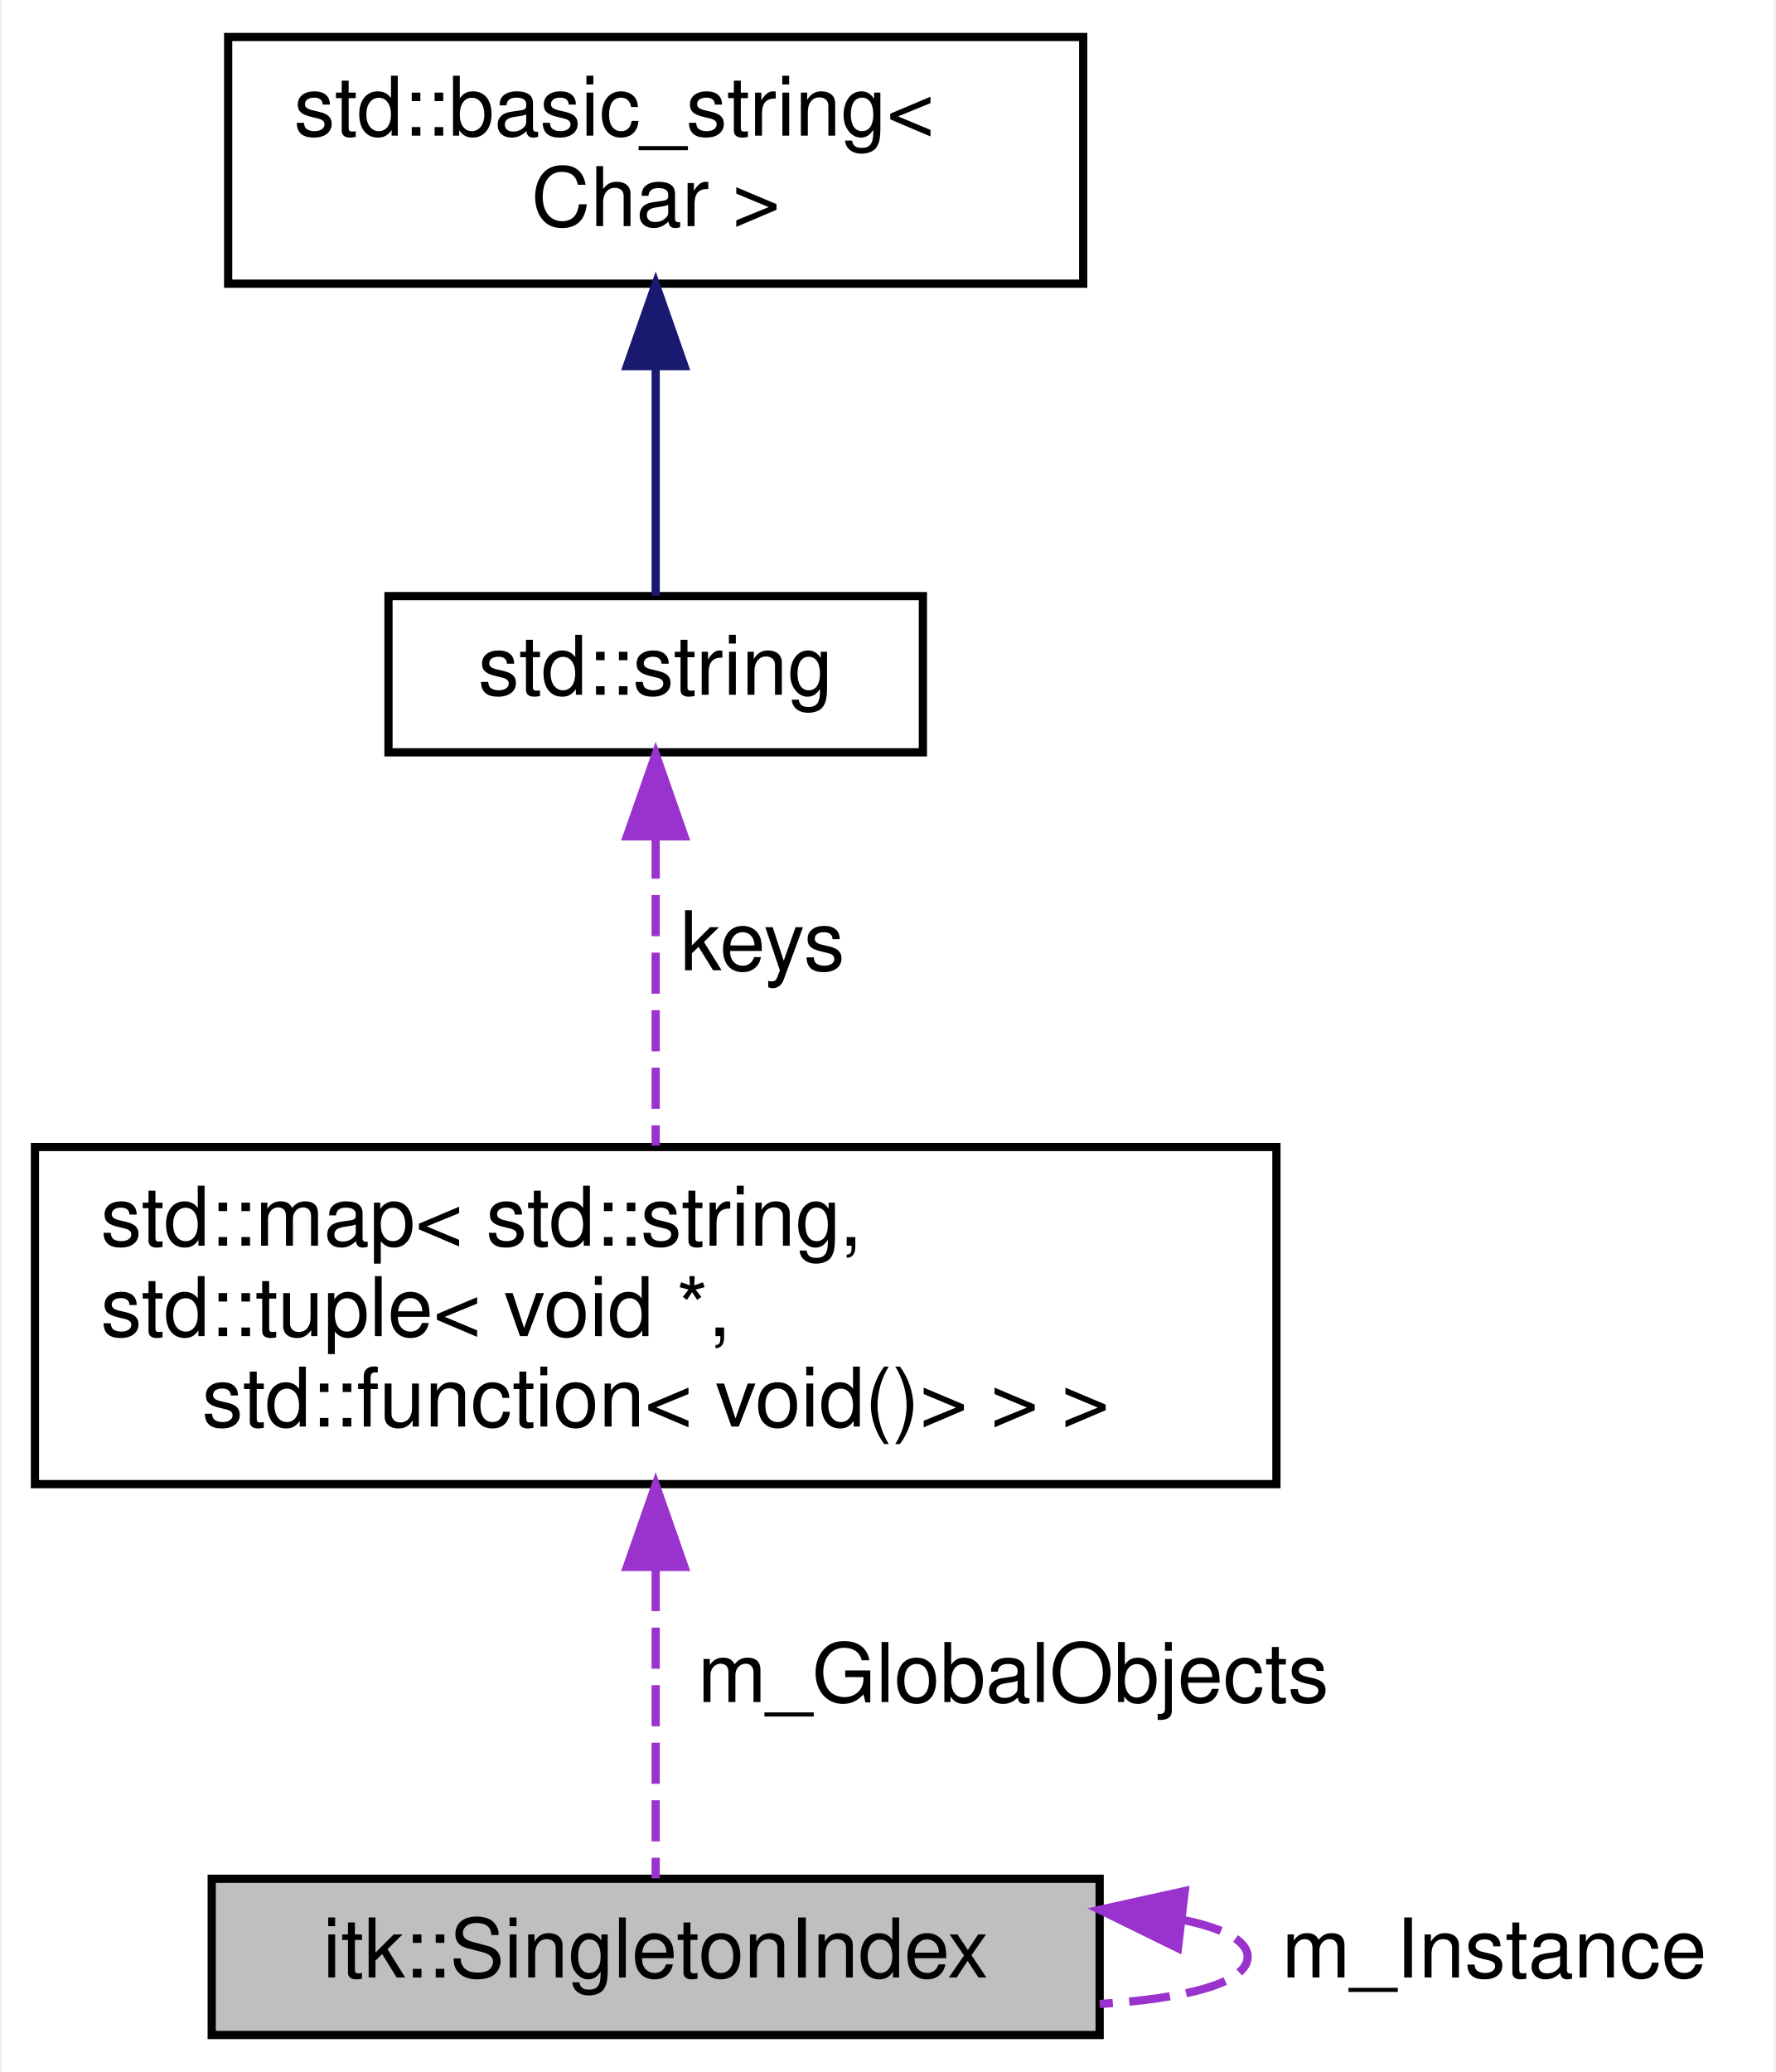
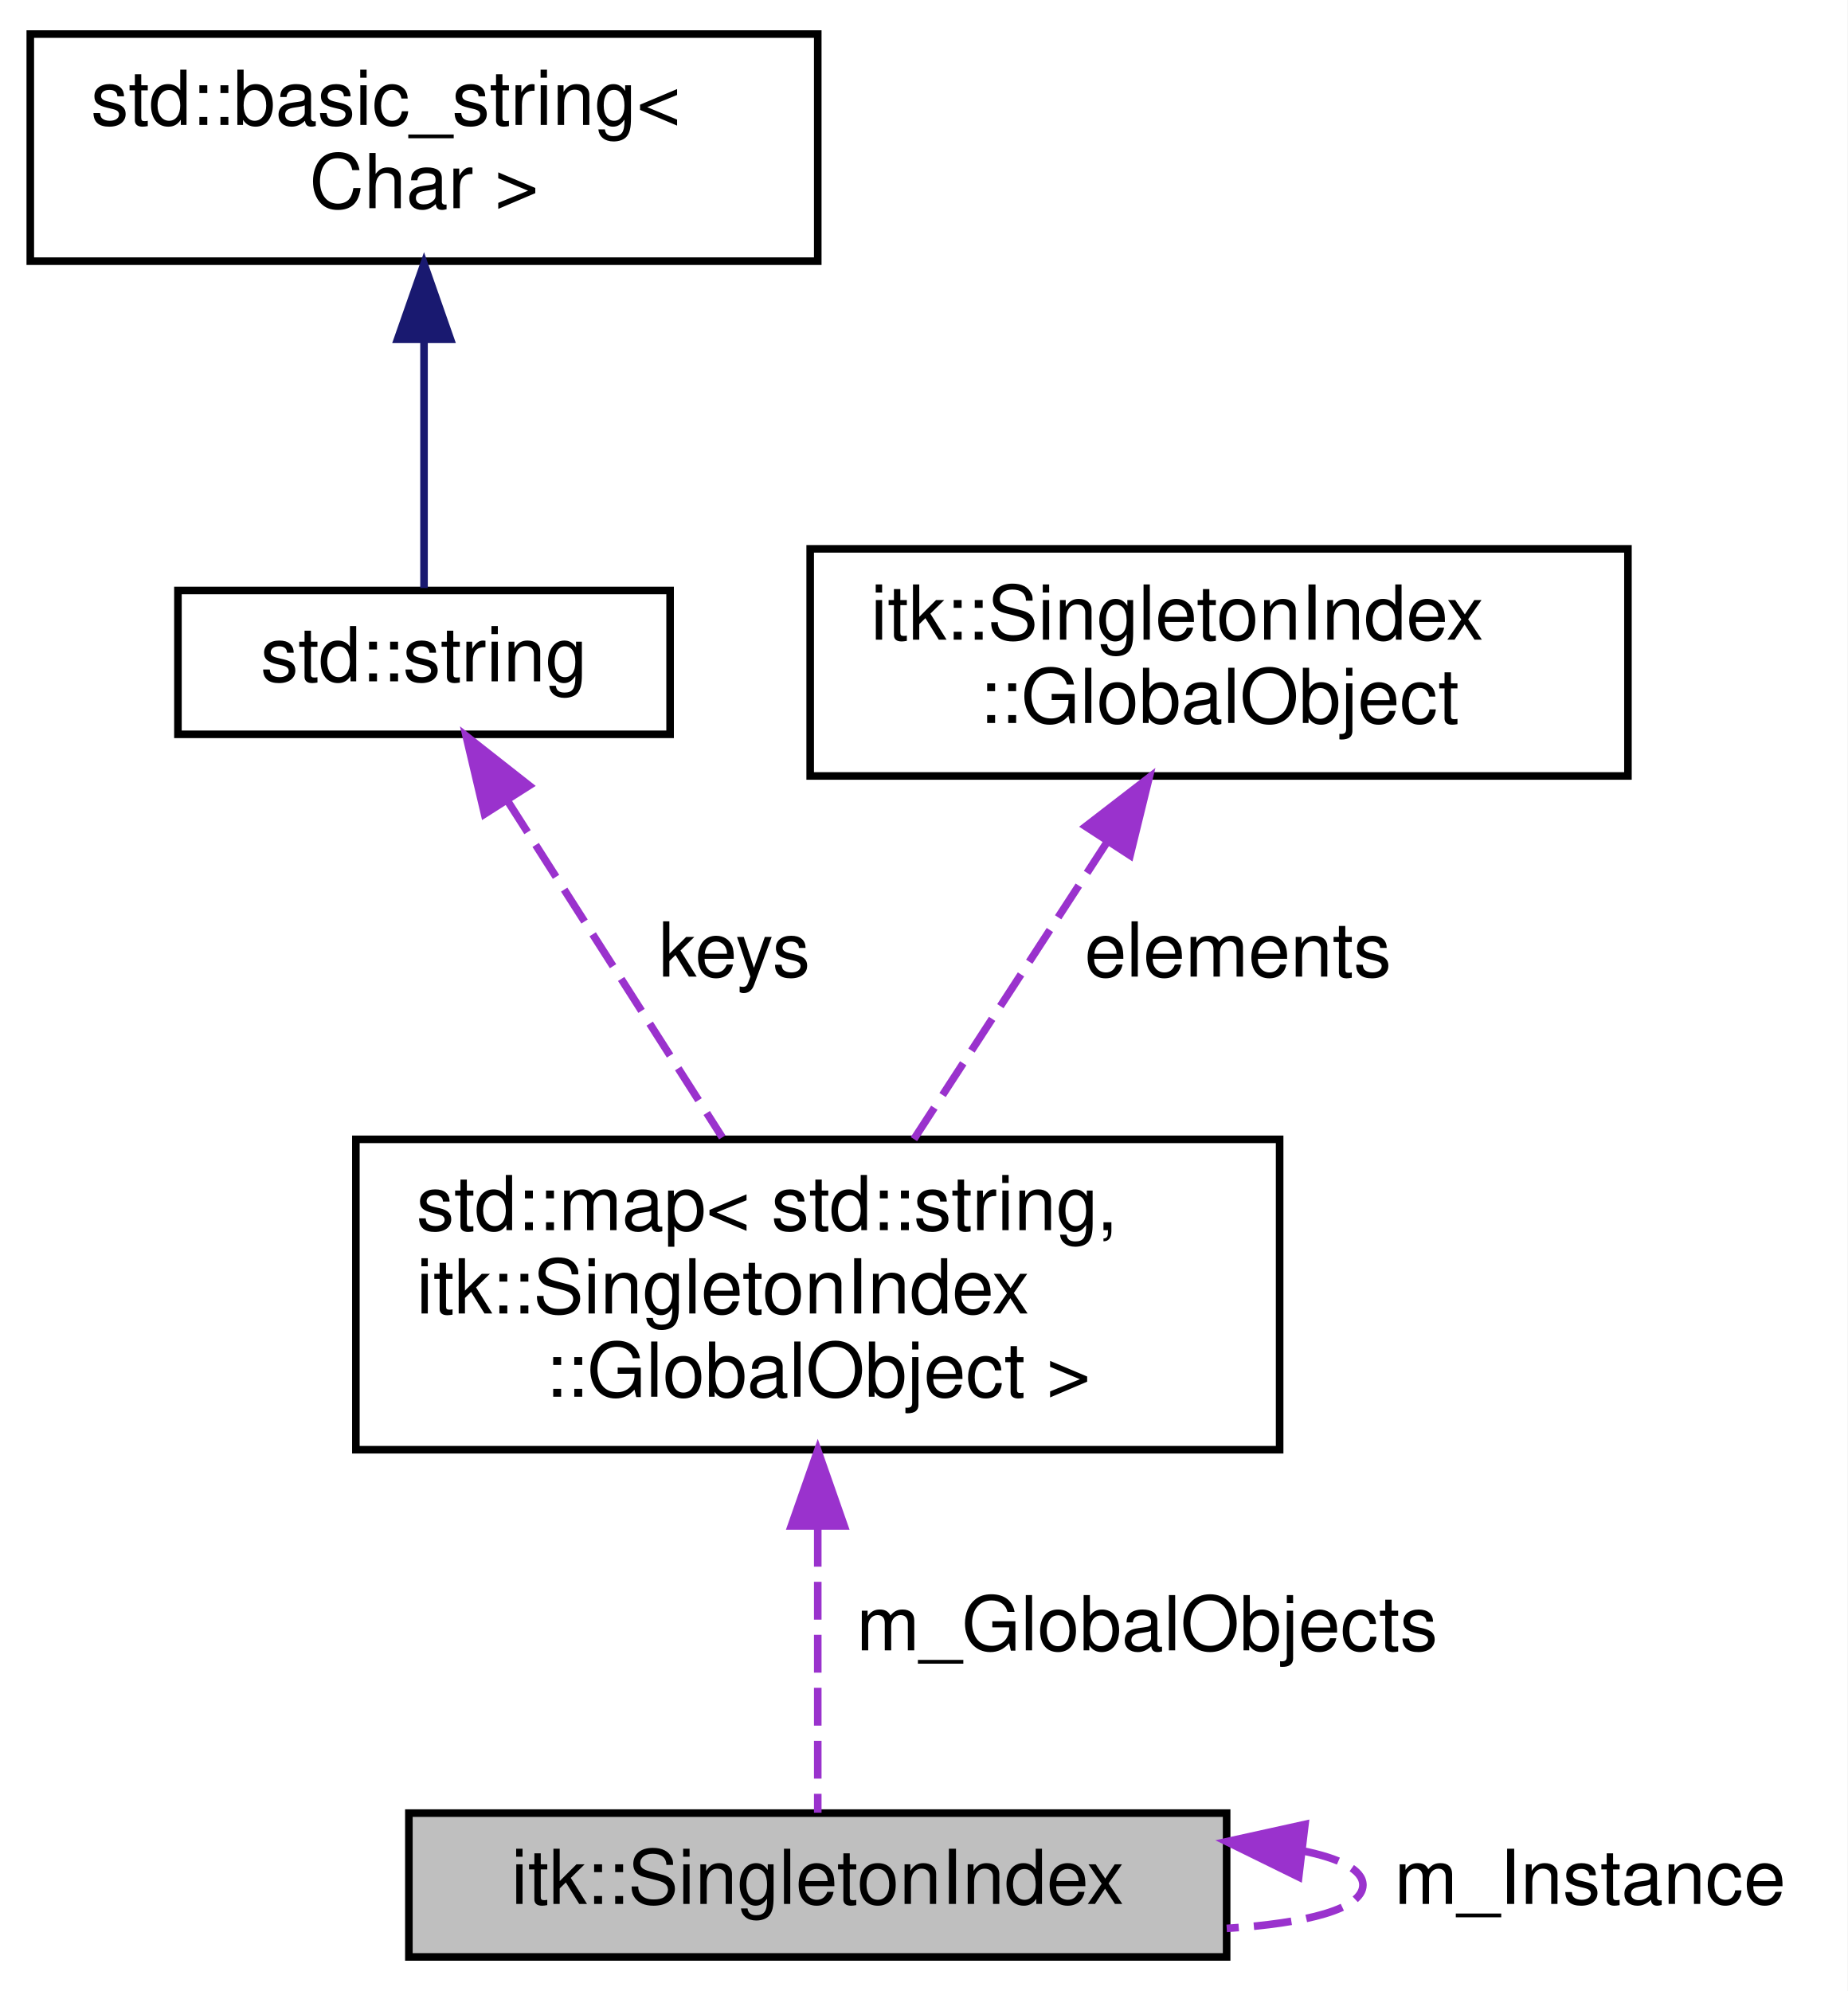
- <svg xmlns="http://www.w3.org/2000/svg" xmlns:xlink="http://www.w3.org/1999/xlink" width="216pt" height="252pt" viewBox="0.00 0.00 215.50 252.00">
-   <g id="graph0" class="graph" transform="scale(1 1) rotate(0) translate(4 248)">
-     <polygon fill="white" stroke="transparent" points="-4,4 -4,-248 211.5,-248 211.5,4 -4,4" />
+ <svg xmlns="http://www.w3.org/2000/svg" xmlns:xlink="http://www.w3.org/1999/xlink" width="244pt" height="263pt" viewBox="0.00 0.00 244.00 263.00">
+   <g id="graph0" class="graph" transform="scale(1 1) rotate(0) translate(4 259)">
+     <polygon fill="white" stroke="transparent" points="-4,4 -4,-259 240,-259 240,4 -4,4" />
    <g id="node1" class="node">
      <g id="a_node1">
        <a xlink:title="Implementation detail.">
-           <polygon fill="#bfbfbf" stroke="black" points="21.5,-0.5 21.5,-19.5 129.5,-19.5 129.5,-0.5 21.5,-0.5" />
-           <text text-anchor="middle" x="75.5" y="-7.5" font-family="Helvetica,sans-Serif" font-size="10.00">itk::SingletonIndex</text>
+           <polygon fill="#bfbfbf" stroke="black" points="50,-0.5 50,-19.5 158,-19.5 158,-0.5 50,-0.5" />
+           <text text-anchor="middle" x="104" y="-7.5" font-family="Helvetica,sans-Serif" font-size="10.00">itk::SingletonIndex</text>
+         </a>
+       </g>
+     </g>
+     <g id="edge5" class="edge">
+       <path fill="none" stroke="#9a32cd" stroke-dasharray="5,2" d="M167.96,-14.53C172.93,-13.53 176,-12.02 176,-10 176,-6.84 168.53,-4.93 158.01,-4.27" />
+       <polygon fill="#9a32cd" stroke="#9a32cd" points="167.52,-11.06 158.01,-15.73 168.35,-18.01 167.52,-11.06" />
+       <text text-anchor="middle" x="206" y="-7.5" font-family="Helvetica,sans-Serif" font-size="10.00"> m_Instance</text>
+     </g>
+     <g id="node2" class="node">
+       <g id="a_node2">
+         <a xlink:title=" ">
+           <polygon fill="white" stroke="black" points="43,-67.5 43,-108.5 165,-108.5 165,-67.5 43,-67.5" />
+           <text text-anchor="start" x="51" y="-96.5" font-family="Helvetica,sans-Serif" font-size="10.00">std::map&lt; std::string,</text>
+           <text text-anchor="start" x="51" y="-85.5" font-family="Helvetica,sans-Serif" font-size="10.00"> itk::SingletonIndex</text>
+           <text text-anchor="middle" x="104" y="-74.5" font-family="Helvetica,sans-Serif" font-size="10.00">::GlobalObject &gt;</text>
+         </a>
+       </g>
+     </g>
+     <g id="edge1" class="edge">
+       <path fill="none" stroke="#9a32cd" stroke-dasharray="5,2" d="M104,-57.05C104,-43.56 104,-28.65 104,-19.55" />
+       <polygon fill="#9a32cd" stroke="#9a32cd" points="100.5,-57.43 104,-67.43 107.5,-57.43 100.5,-57.43" />
+       <text text-anchor="middle" x="147.5" y="-41" font-family="Helvetica,sans-Serif" font-size="10.00"> m_GlobalObjects</text>
+     </g>
+     <g id="node3" class="node">
+       <g id="a_node3">
+         <a xlink:title=" ">
+           <polygon fill="white" stroke="black" points="19.5,-162 19.5,-181 84.5,-181 84.5,-162 19.5,-162" />
+           <text text-anchor="middle" x="52" y="-169" font-family="Helvetica,sans-Serif" font-size="10.00">std::string</text>
+         </a>
+       </g>
+     </g>
+     <g id="edge2" class="edge">
+       <path fill="none" stroke="#9a32cd" stroke-dasharray="5,2" d="M62.98,-153.29C71.29,-140.27 82.71,-122.37 91.39,-108.76" />
+       <polygon fill="#9a32cd" stroke="#9a32cd" points="59.99,-151.47 57.56,-161.78 65.89,-155.23 59.99,-151.47" />
+       <text text-anchor="middle" x="93" y="-130" font-family="Helvetica,sans-Serif" font-size="10.00"> keys</text>
+     </g>
+     <g id="node4" class="node">
+       <g id="a_node4">
+         <a xlink:title=" ">
+           <polygon fill="white" stroke="black" points="0,-224.5 0,-254.5 104,-254.5 104,-224.5 0,-224.5" />
+           <text text-anchor="start" x="8" y="-242.5" font-family="Helvetica,sans-Serif" font-size="10.00">std::basic_string&lt;</text>
+           <text text-anchor="middle" x="52" y="-231.5" font-family="Helvetica,sans-Serif" font-size="10.00"> Char &gt;</text>
+         </a>
+       </g>
+     </g>
+     <g id="edge3" class="edge">
+       <path fill="none" stroke="midnightblue" d="M52,-213.88C52,-202.47 52,-189.64 52,-181.33" />
+       <polygon fill="midnightblue" stroke="midnightblue" points="48.5,-214.18 52,-224.18 55.5,-214.18 48.5,-214.18" />
+     </g>
+     <g id="node5" class="node">
+       <g id="a_node5">
+         <a xlink:href="structitk_1_1SingletonIndex_1_1GlobalObject.html" target="_top" xlink:title=" ">
+           <polygon fill="white" stroke="black" points="103,-156.5 103,-186.5 211,-186.5 211,-156.5 103,-156.5" />
+           <text text-anchor="start" x="111" y="-174.5" font-family="Helvetica,sans-Serif" font-size="10.00">itk::SingletonIndex</text>
+           <text text-anchor="middle" x="157" y="-163.5" font-family="Helvetica,sans-Serif" font-size="10.00">::GlobalObject</text>
        </a>
      </g>
    </g>
    <g id="edge4" class="edge">
-       <path fill="none" stroke="#9a32cd" stroke-dasharray="5,2" d="M139.46,-14.53C144.43,-13.53 147.5,-12.02 147.5,-10 147.5,-6.84 140.03,-4.93 129.51,-4.27" />
-       <polygon fill="#9a32cd" stroke="#9a32cd" points="139.02,-11.06 129.51,-15.73 139.85,-18.01 139.02,-11.06" />
-       <text text-anchor="middle" x="177.5" y="-7.5" font-family="Helvetica,sans-Serif" font-size="10.00"> m_Instance</text>
-     </g>
-     <g id="node2" class="node">
-       <g id="a_node2">
-         <a xlink:title=" ">
-           <polygon fill="white" stroke="black" points="0,-67.5 0,-108.5 151,-108.5 151,-67.5 0,-67.5" />
-           <text text-anchor="start" x="8" y="-96.5" font-family="Helvetica,sans-Serif" font-size="10.00">std::map&lt; std::string,</text>
-           <text text-anchor="start" x="8" y="-85.5" font-family="Helvetica,sans-Serif" font-size="10.00"> std::tuple&lt; void *,</text>
-           <text text-anchor="middle" x="75.5" y="-74.5" font-family="Helvetica,sans-Serif" font-size="10.00"> std::function&lt; void()&gt; &gt; &gt;</text>
-         </a>
-       </g>
-     </g>
-     <g id="edge1" class="edge">
-       <path fill="none" stroke="#9a32cd" stroke-dasharray="5,2" d="M75.5,-57.05C75.5,-43.56 75.5,-28.65 75.5,-19.55" />
-       <polygon fill="#9a32cd" stroke="#9a32cd" points="72,-57.43 75.5,-67.43 79,-57.43 72,-57.43" />
-       <text text-anchor="middle" x="119" y="-41" font-family="Helvetica,sans-Serif" font-size="10.00"> m_GlobalObjects</text>
-     </g>
-     <g id="node3" class="node">
-       <g id="a_node3">
-         <a xlink:title=" ">
-           <polygon fill="white" stroke="black" points="43,-156.5 43,-175.5 108,-175.5 108,-156.5 43,-156.5" />
-           <text text-anchor="middle" x="75.5" y="-163.5" font-family="Helvetica,sans-Serif" font-size="10.00">std::string</text>
-         </a>
-       </g>
-     </g>
-     <g id="edge2" class="edge">
-       <path fill="none" stroke="#9a32cd" stroke-dasharray="5,2" d="M75.5,-146.14C75.5,-134.73 75.5,-120.21 75.5,-108.66" />
-       <polygon fill="#9a32cd" stroke="#9a32cd" points="72,-146.28 75.5,-156.28 79,-146.28 72,-146.28" />
-       <text text-anchor="middle" x="88.5" y="-130" font-family="Helvetica,sans-Serif" font-size="10.00"> keys</text>
-     </g>
-     <g id="node4" class="node">
-       <g id="a_node4">
-         <a xlink:title=" ">
-           <polygon fill="white" stroke="black" points="23.5,-213.5 23.5,-243.5 127.5,-243.5 127.5,-213.5 23.5,-213.5" />
-           <text text-anchor="start" x="31.5" y="-231.5" font-family="Helvetica,sans-Serif" font-size="10.00">std::basic_string&lt;</text>
-           <text text-anchor="middle" x="75.5" y="-220.5" font-family="Helvetica,sans-Serif" font-size="10.00"> Char &gt;</text>
-         </a>
-       </g>
-     </g>
-     <g id="edge3" class="edge">
-       <path fill="none" stroke="midnightblue" d="M75.5,-203.35C75.5,-193.51 75.5,-182.78 75.5,-175.54" />
-       <polygon fill="midnightblue" stroke="midnightblue" points="72,-203.47 75.5,-213.47 79,-203.47 72,-203.47" />
+       <path fill="none" stroke="#9a32cd" stroke-dasharray="5,2" d="M142.29,-147.89C134.26,-135.53 124.4,-120.37 116.7,-108.53" />
+       <polygon fill="#9a32cd" stroke="#9a32cd" points="139.38,-149.83 147.77,-156.3 145.25,-146.01 139.38,-149.83" />
+       <text text-anchor="middle" x="159.5" y="-130" font-family="Helvetica,sans-Serif" font-size="10.00"> elements</text>
    </g>
  </g>
</svg>
